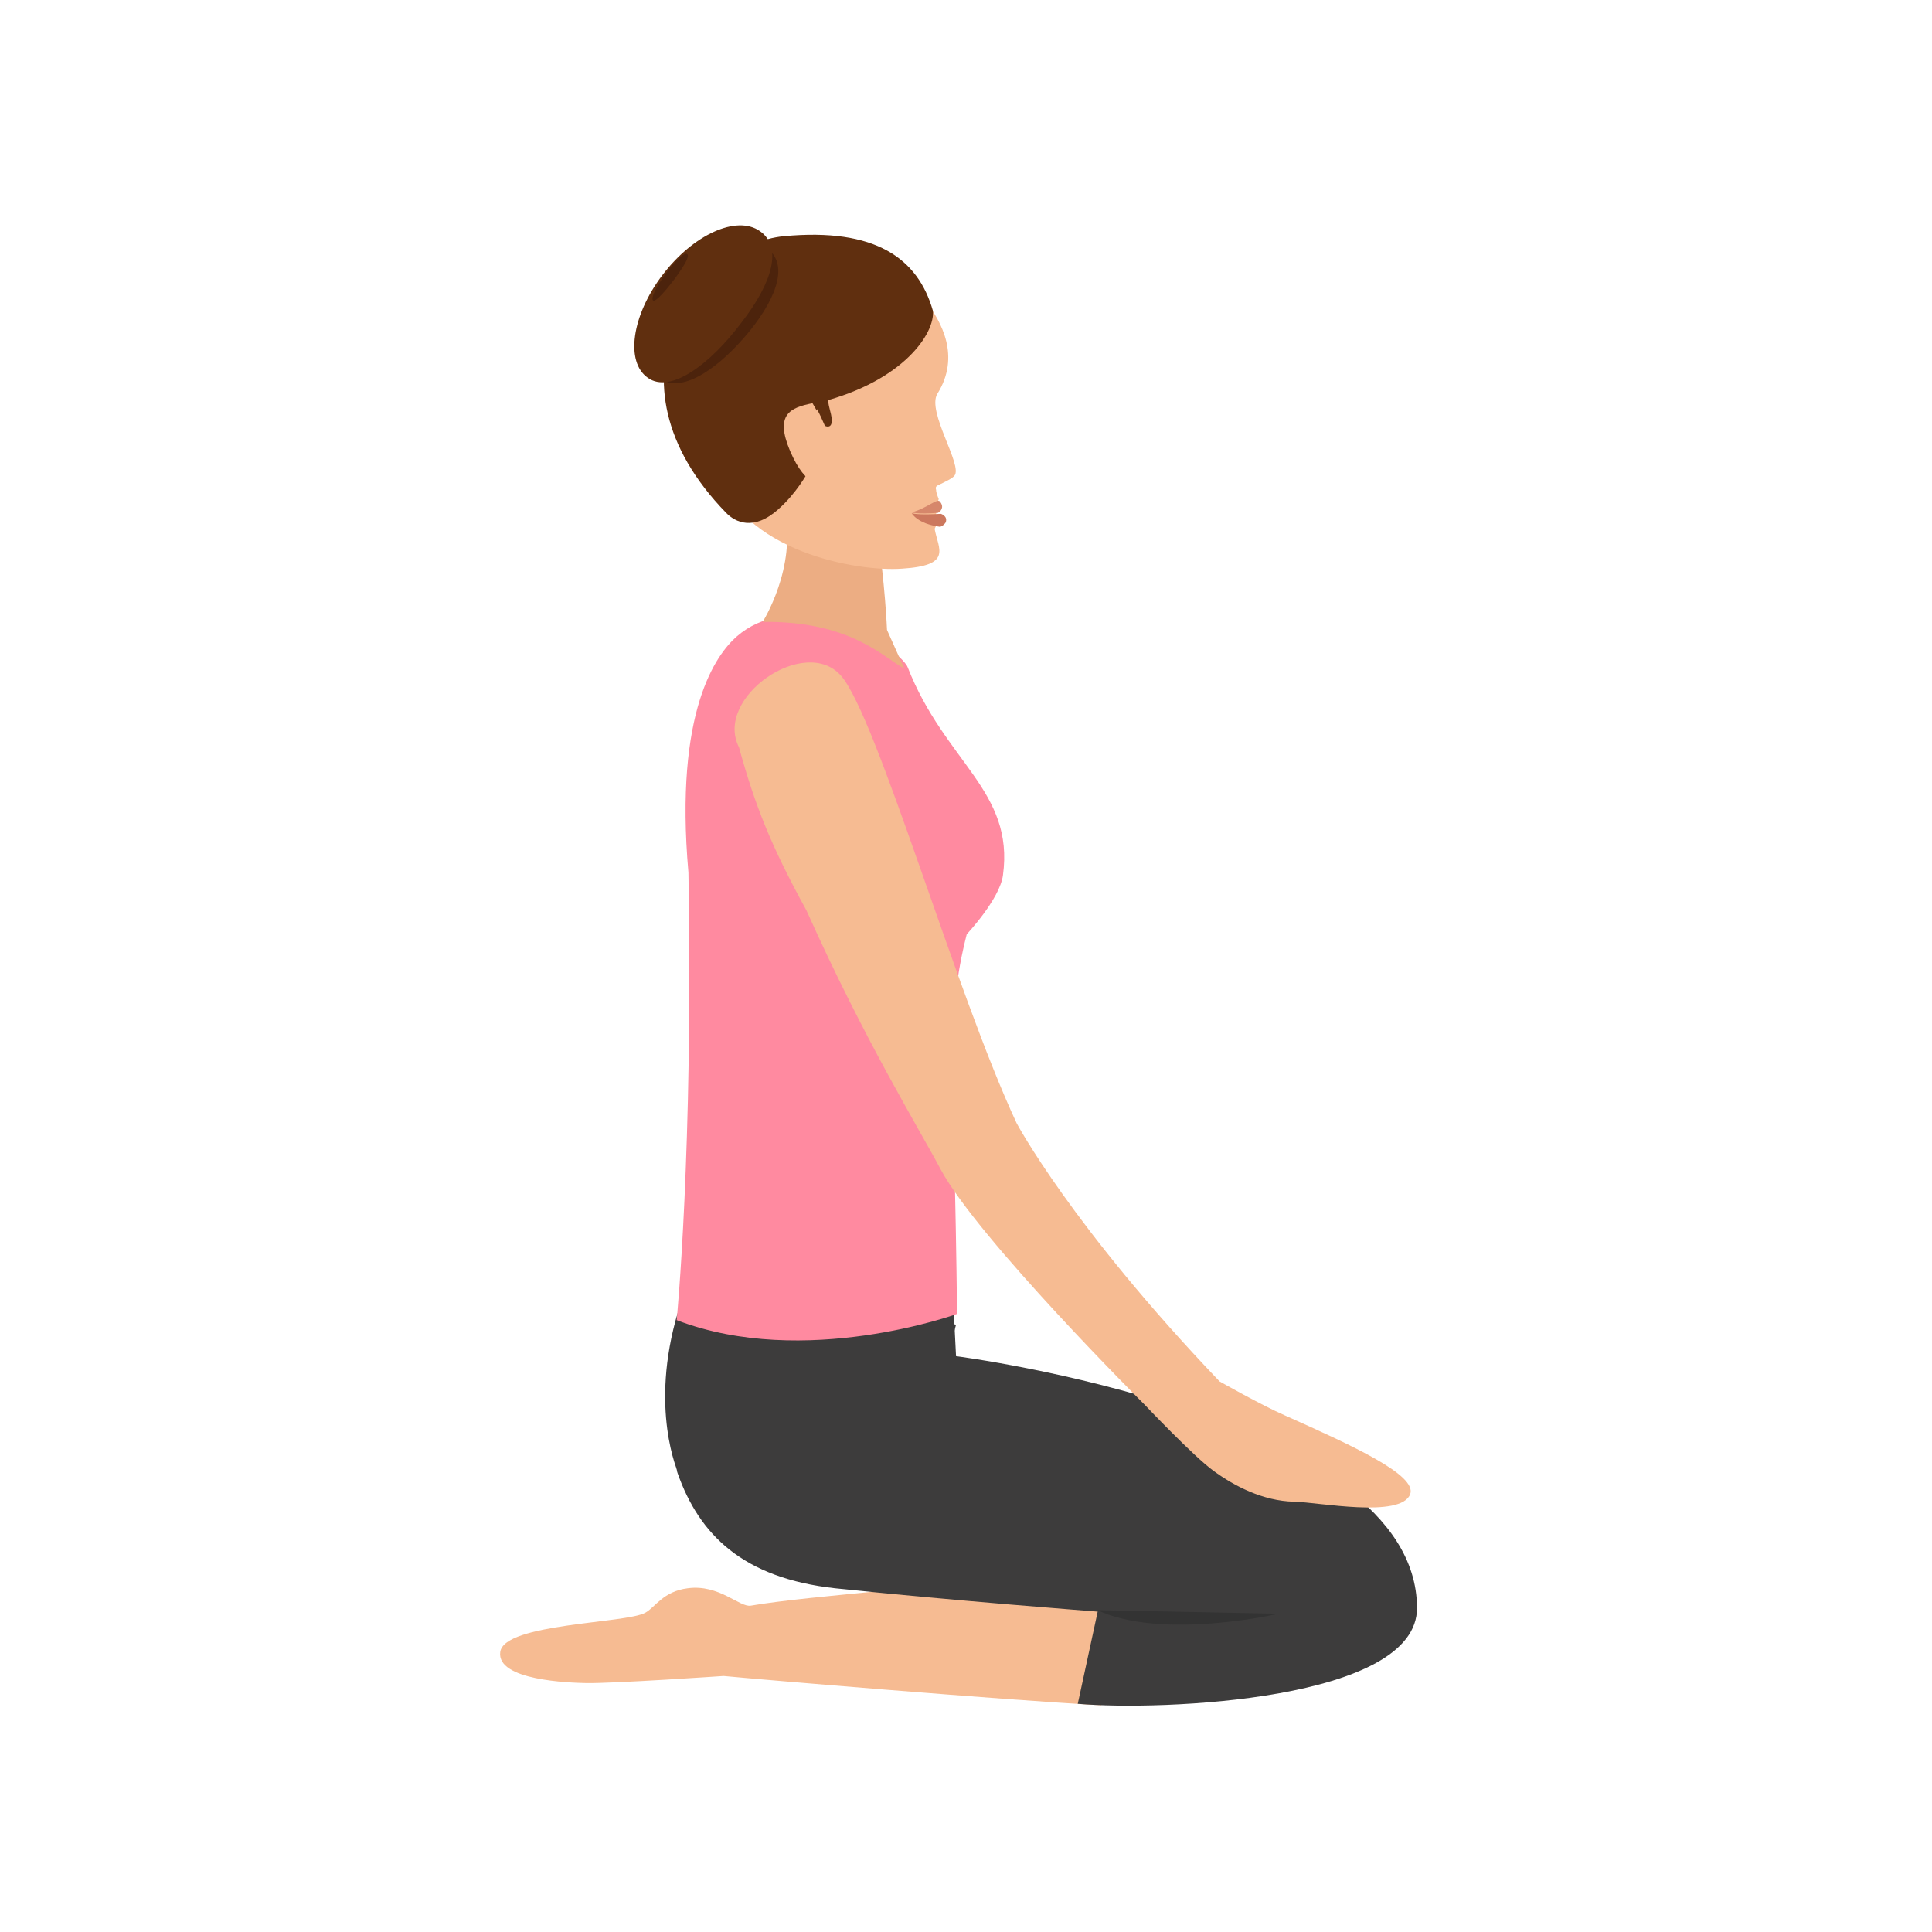
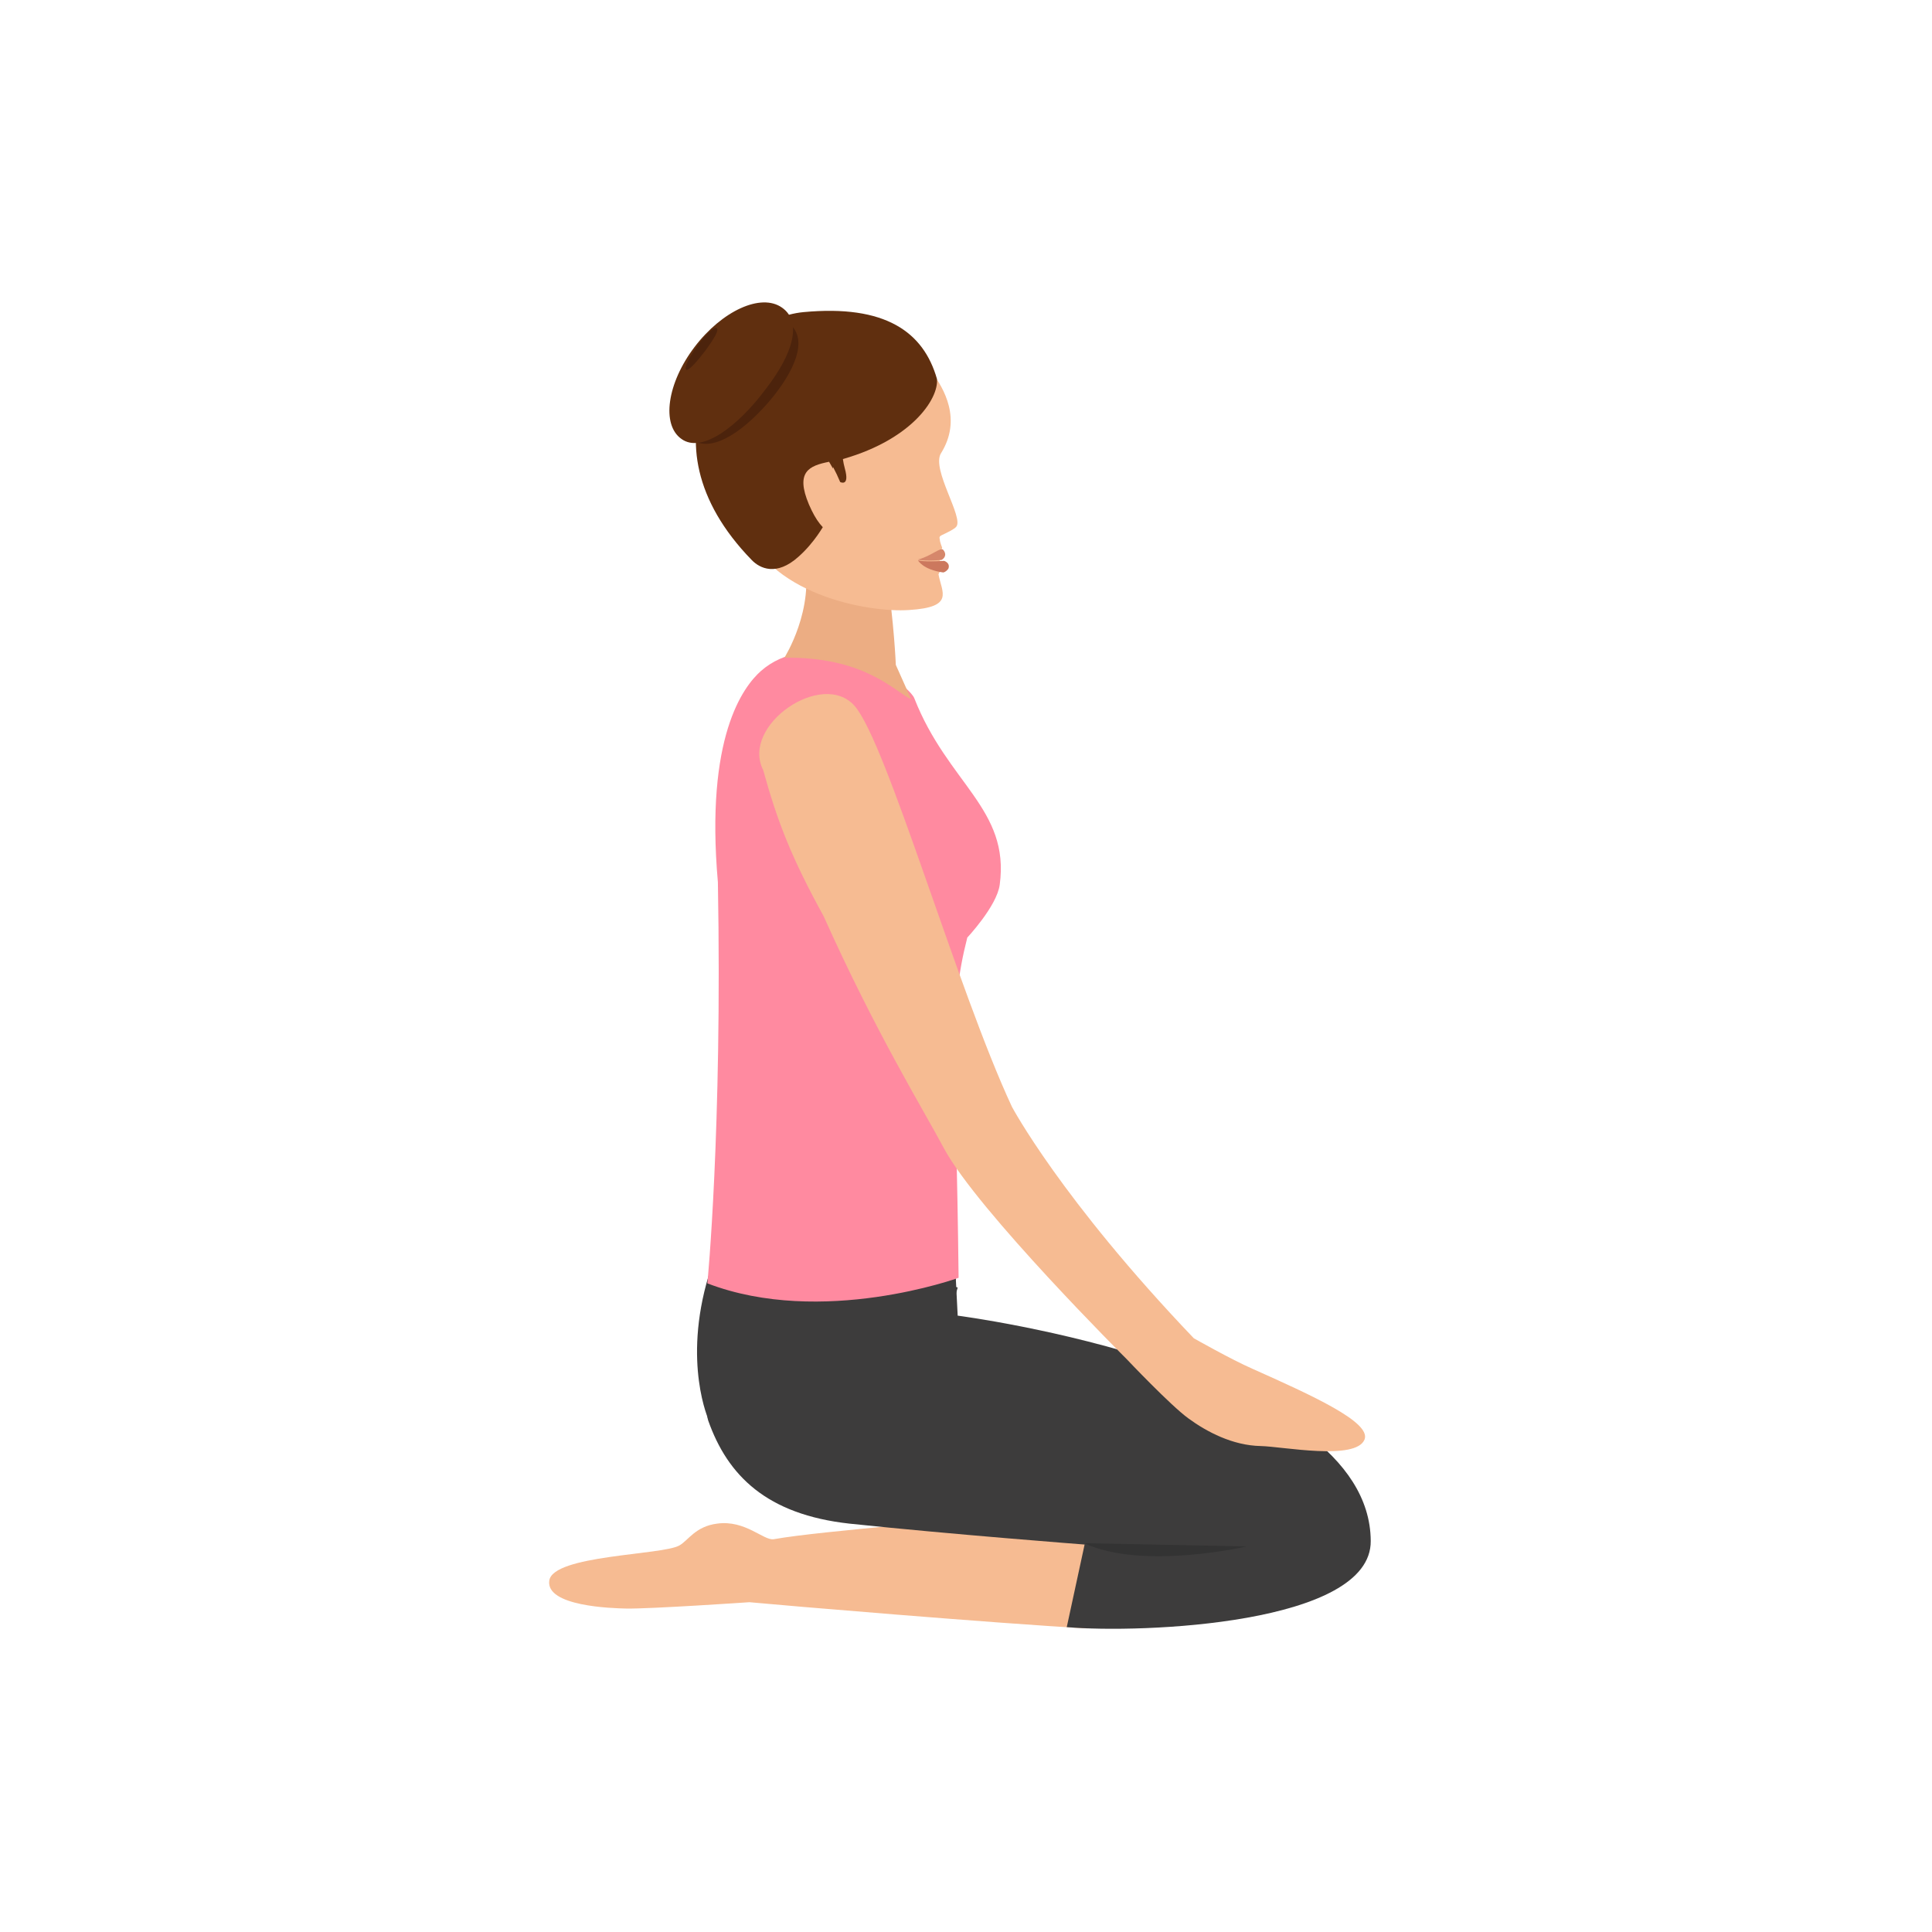
<svg xmlns="http://www.w3.org/2000/svg" width="497" height="497" viewBox="0 0 497 497" fill="none">
-   <path d="M245.935 340.795C208.37 330.809 180.597 316.757 174.43 337.414C166.916 362.483 174.5 378.974 174.5 378.974C174.5 378.974 216.687 409.653 222.493 398.047C227.178 388.55 231.487 379.934 235.41 372.553C239.902 363.763 245.935 340.795 245.935 340.795Z" fill="#3D3C3C" />
-   <path d="M128.688 424.939C129.732 417.56 161.12 417.646 166.019 414.856C168.558 413.463 170.613 409.353 176.907 408.576C185 407.474 190.261 413.535 193.14 413.051C207.901 410.458 248.312 407.836 266.31 404.766C270.448 404.127 274.601 402.766 279.08 403.036C284.993 403.334 284.825 438.704 283.212 438.672C257.41 437.254 195.631 432.051 186.142 431.139C186.142 431.139 157.583 433.096 150.77 432.96C146.646 432.877 127.644 432.318 128.688 424.939Z" fill="#F6BB92" />
-   <path d="M282.377 414.584L277.252 438.293C298.506 440.149 364.759 437.533 364.522 413.539C364.256 364.122 245.936 348.87 245.936 348.87L245.425 338.655C246.891 327.943 169.228 364.346 174.304 378.949C179.892 394.815 191.121 405.96 214.865 408.582C244.325 411.676 282.377 414.584 282.377 414.584Z" fill="#3D3C3C" />
-   <path d="M282.262 414.199L328.927 415.131C328.927 415.131 299.049 422.037 282.262 414.199Z" fill="#333333" />
-   <path d="M258.008 225.16C260.965 203.425 243.088 196.101 233.483 171.614C232.283 168.553 219.489 159.365 212.297 158.507C204.384 157.634 196.085 158.005 189.482 163.768C184.345 168.31 173.423 182.741 177.096 224.438C178.373 295.92 174.076 339.602 174.076 339.602C206.987 352.228 246.202 338.005 246.202 338.005C245.497 274.037 243.217 261.843 248.693 240.337C248.509 240.512 257.162 231.395 258.008 225.16Z" fill="#FF8AA0" />
-   <path d="M228.18 162.048C228.18 162.048 227.704 150.016 225.49 135.438L201.774 131.375C205.061 145.976 196.193 159.974 196.193 159.974C218.743 159.707 227.146 169.026 232.633 172.006L228.18 162.048Z" fill="#ECAD83" />
-   <path d="M241.127 101.316C247.223 91.582 242.035 82.699 238.378 77.788C227.237 62.514 216.343 61.759 202.725 63.1C184.627 64.889 182.232 113.22 184.577 121.151C190.605 141.698 220.183 147.127 232.003 146.288C245.074 145.474 241.402 141.279 240.434 136.063C240.437 135.884 240.991 135 240.991 135C240.848 133.205 240.537 130.869 241.481 128.38C241.481 128.38 240.798 126.753 240.813 126.037C240.645 125.496 240.652 125.138 241.374 124.794C243.179 123.934 244.985 123.074 245.536 122.368C247.734 119.724 238.353 105.919 241.127 101.316Z" fill="#F6BB92" />
-   <path d="M234.548 131.79C234.548 131.79 235.715 132.35 241.278 131.925C241.958 131.581 242.989 130.529 241.84 129.076C241.188 127.991 238.439 130.796 234.548 131.79Z" fill="#D6876B" />
-   <path d="M234.541 132.029C234.541 132.029 235.952 134.725 241.796 135.509C242.532 135.357 243.094 134.701 243.284 134.371C243.866 132.716 242.046 132.179 242.046 132.179C235.995 132.559 234.541 132.029 234.541 132.029Z" fill="#CC785E" />
-   <path d="M201.669 60.765C179.592 62.826 153.106 97.319 186.812 131.941C189.093 134.309 193.882 136.728 200.267 130.959C204.826 126.94 207.616 121.814 207.616 121.814C208.544 120.224 209.292 118.631 210.227 116.684C211.161 114.737 208.868 103.971 211.028 103.478C232.456 98.009 240.585 85.664 239.983 79.934C236.131 66.456 225.182 58.554 201.669 60.765Z" fill="#602F0F" />
-   <path d="M203.234 115.985C207.369 125.569 211.351 125.469 216.907 124.504L212.361 109.534L209.016 103.731C203.282 104.871 199.268 106.584 203.234 115.985Z" fill="#F6BB92" />
-   <path d="M169.994 97.518C164.222 93.697 165.716 82.963 173.214 73.584C180.712 64.205 191.218 59.827 196.991 63.648C202.763 67.469 200.405 75.715 192.907 85.094C185.412 94.296 175.767 101.339 169.994 97.518Z" fill="#4C230C" />
-   <path d="M213.535 105.635C213.034 103.836 212.887 102.222 212.734 100.967C212.59 99.175 212.794 97.926 212.794 97.926L206.652 100.845C206.813 101.743 206.792 102.816 206.953 103.714C206.953 103.714 207.675 103.371 208.759 102.856L208.58 102.852C209.629 104.126 210.838 106.297 212.204 109.545C212.204 109.545 215.038 111.033 213.535 105.635Z" fill="#602F0F" />
-   <path d="M166.645 97.183C160.821 93.13 162.492 81.175 170.393 70.775C178.295 60.376 189.492 55.232 195.491 59.467C201.315 63.52 198.808 72.595 190.727 82.991C182.822 93.569 172.466 101.415 166.645 97.183Z" fill="#602F0F" />
-   <path d="M168.015 77.317C167.316 76.744 168.795 73.791 171.17 70.484C173.545 67.177 176.079 64.804 176.778 65.377C177.476 65.95 176.008 68.344 173.633 71.651C171.262 74.772 168.717 77.704 168.015 77.317Z" fill="#4C230C" />
-   <path d="M362.759 384.4C364.642 379.434 347.664 371.768 330.507 364.099C324.491 361.477 313.728 355.365 313.728 355.365C275.621 315.468 261.517 288.916 261.517 288.916C245.773 255.184 225.593 184.372 216.346 173.823C207.098 163.273 183.577 179.423 190.102 192.241C194.262 207.336 198.34 217.603 207.466 234.226C222.501 267.765 236.158 289.84 242.006 300.858C251.642 318.742 294.512 361.414 294.512 361.414C294.512 361.414 307.095 374.711 312.197 378.387C317.474 382.245 324.891 386.146 332.919 386.306C339.162 386.431 360.315 390.606 362.759 384.4Z" fill="#F6BB92" />
+   <path d="M246.358 331.209C212.698 322.261 187.812 309.67 182.287 328.179C175.554 350.642 182.349 365.419 182.349 365.419C182.349 365.419 220.15 392.908 225.353 382.509C229.551 373.999 233.411 366.279 236.927 359.665C240.952 351.789 246.358 331.209 246.358 331.209Z" fill="#3D3C3C" />
+   <path d="M141.3 406.605C142.235 399.993 170.36 400.07 174.75 397.57C177.025 396.322 178.866 392.639 184.506 391.943C191.758 390.956 196.471 396.387 199.052 395.953C212.277 393.63 248.487 391.28 264.614 388.529C268.323 387.957 272.044 386.737 276.057 386.979C281.355 387.246 281.205 418.939 279.759 418.91C256.64 417.64 201.283 412.977 192.781 412.161C192.781 412.161 167.191 413.914 161.086 413.792C157.391 413.718 140.364 413.216 141.3 406.605Z" fill="#F6BB92" />
+   <path d="M279.011 397.327L274.419 418.571C293.463 420.235 352.829 417.891 352.616 396.391C352.378 352.111 246.359 338.445 246.359 338.445L245.901 329.292C247.214 319.694 177.626 352.312 182.174 365.397C187.181 379.613 197.242 389.599 218.518 391.949C244.915 394.722 279.011 397.327 279.011 397.327Z" fill="#3D3C3C" />
+   <path d="M278.908 396.982L320.722 397.817C320.722 397.817 293.949 404.005 278.908 396.982Z" fill="#333333" />
+   <path d="M257.175 227.596C259.825 208.12 243.806 201.558 235.2 179.617C234.125 176.874 222.661 168.642 216.217 167.873C209.126 167.091 201.691 167.423 195.774 172.587C191.17 176.657 181.384 189.587 184.675 226.949C185.819 291 181.969 330.14 181.969 330.14C211.459 341.454 246.597 328.709 246.597 328.709C245.965 271.391 243.922 260.466 248.829 241.195C248.664 241.352 256.418 233.183 257.175 227.596Z" fill="#FF8AA0" />
+   <path d="M230.448 171.045C230.448 171.045 230.022 160.264 228.038 147.201L206.788 143.561C209.733 156.644 201.787 169.187 201.787 169.187C221.993 168.947 229.522 177.297 234.439 179.968L230.448 171.045Z" fill="#ECAD83" />
+   <path d="M242.05 116.627C247.512 107.905 242.864 99.945 239.586 95.545C229.604 81.859 219.843 81.183 207.64 82.384C191.424 83.987 189.277 127.294 191.379 134.4C196.78 152.811 223.283 157.675 233.874 156.923C245.586 156.194 242.296 152.435 241.428 147.762C241.431 147.601 241.928 146.809 241.928 146.809C241.8 145.201 241.521 143.108 242.367 140.877C242.367 140.877 241.755 139.42 241.768 138.778C241.617 138.293 241.624 137.972 242.271 137.664C243.889 136.893 245.506 136.123 246 135.491C247.97 133.122 239.564 120.752 242.05 116.627Z" fill="#F6BB92" />
+   <path d="M236.154 143.933C236.154 143.933 237.2 144.435 242.185 144.054C242.794 143.746 243.718 142.803 242.688 141.501C242.105 140.529 239.641 143.042 236.154 143.933Z" fill="#D6876B" />
+   <path d="M236.148 144.147C236.148 144.147 237.413 146.563 242.649 147.265C243.308 147.129 243.812 146.541 243.982 146.246C244.504 144.762 242.873 144.282 242.873 144.282C237.452 144.622 236.148 144.147 236.148 144.147Z" fill="#CC785E" />
+   <path d="M206.694 80.292C186.912 82.138 163.18 113.045 193.381 144.068C195.426 146.19 199.717 148.357 205.438 143.188C209.523 139.587 212.023 134.994 212.023 134.994C212.854 133.57 213.524 132.142 214.362 130.398C215.199 128.653 213.145 119.006 215.08 118.564C234.28 113.664 241.564 102.602 241.024 97.468C237.573 85.391 227.762 78.311 206.694 80.292Z" fill="#602F0F" />
+   <path d="M208.096 129.771C211.801 138.359 215.369 138.269 220.348 137.405L216.274 123.991L213.277 118.791C208.14 119.813 204.543 121.347 208.096 129.771Z" fill="#F6BB92" />
+   <path d="M178.312 113.224C173.14 109.8 174.478 100.182 181.197 91.778C187.916 83.374 197.329 79.451 202.502 82.875C207.674 86.299 205.561 93.688 198.843 102.092C192.127 110.338 183.485 116.648 178.312 113.224Z" fill="#4C230C" />
+   <path d="M217.326 120.497C216.877 118.885 216.746 117.439 216.608 116.314C216.48 114.708 216.663 113.589 216.663 113.589L211.159 116.205C211.303 117.01 211.284 117.971 211.428 118.776C211.428 118.776 212.076 118.468 213.047 118.006L212.887 118.003C213.826 119.144 214.909 121.09 216.134 124C216.134 124 218.673 125.334 217.326 120.497Z" fill="#602F0F" />
+   <path d="M175.311 112.923C170.093 109.292 171.59 98.579 178.67 89.261C185.75 79.943 195.783 75.333 201.158 79.128C206.377 82.76 204.13 90.892 196.89 100.207C189.806 109.685 180.527 116.715 175.311 112.923Z" fill="#602F0F" />
+   <path d="M176.538 95.123C175.912 94.609 177.238 91.963 179.366 89C181.494 86.036 183.764 83.91 184.39 84.424C185.017 84.938 183.701 87.082 181.573 90.046C179.448 92.843 177.168 95.469 176.538 95.123Z" fill="#4C230C" />
+   <path d="M351.036 370.281C352.724 365.831 337.511 358.962 322.137 352.09C316.747 349.74 307.103 344.264 307.103 344.264C272.957 308.515 260.32 284.724 260.32 284.724C246.213 254.499 228.131 191.048 219.845 181.595C211.559 172.143 190.482 186.614 196.329 198.099C200.057 211.624 203.711 220.824 211.889 235.719C225.36 265.772 237.598 285.551 242.837 295.423C251.472 311.448 289.885 349.685 289.885 349.685C289.885 349.685 301.16 361.599 305.731 364.893C310.46 368.35 317.106 371.845 324.298 371.989C329.893 372.1 348.847 375.841 351.036 370.281Z" fill="#F6BB92" />
</svg>
